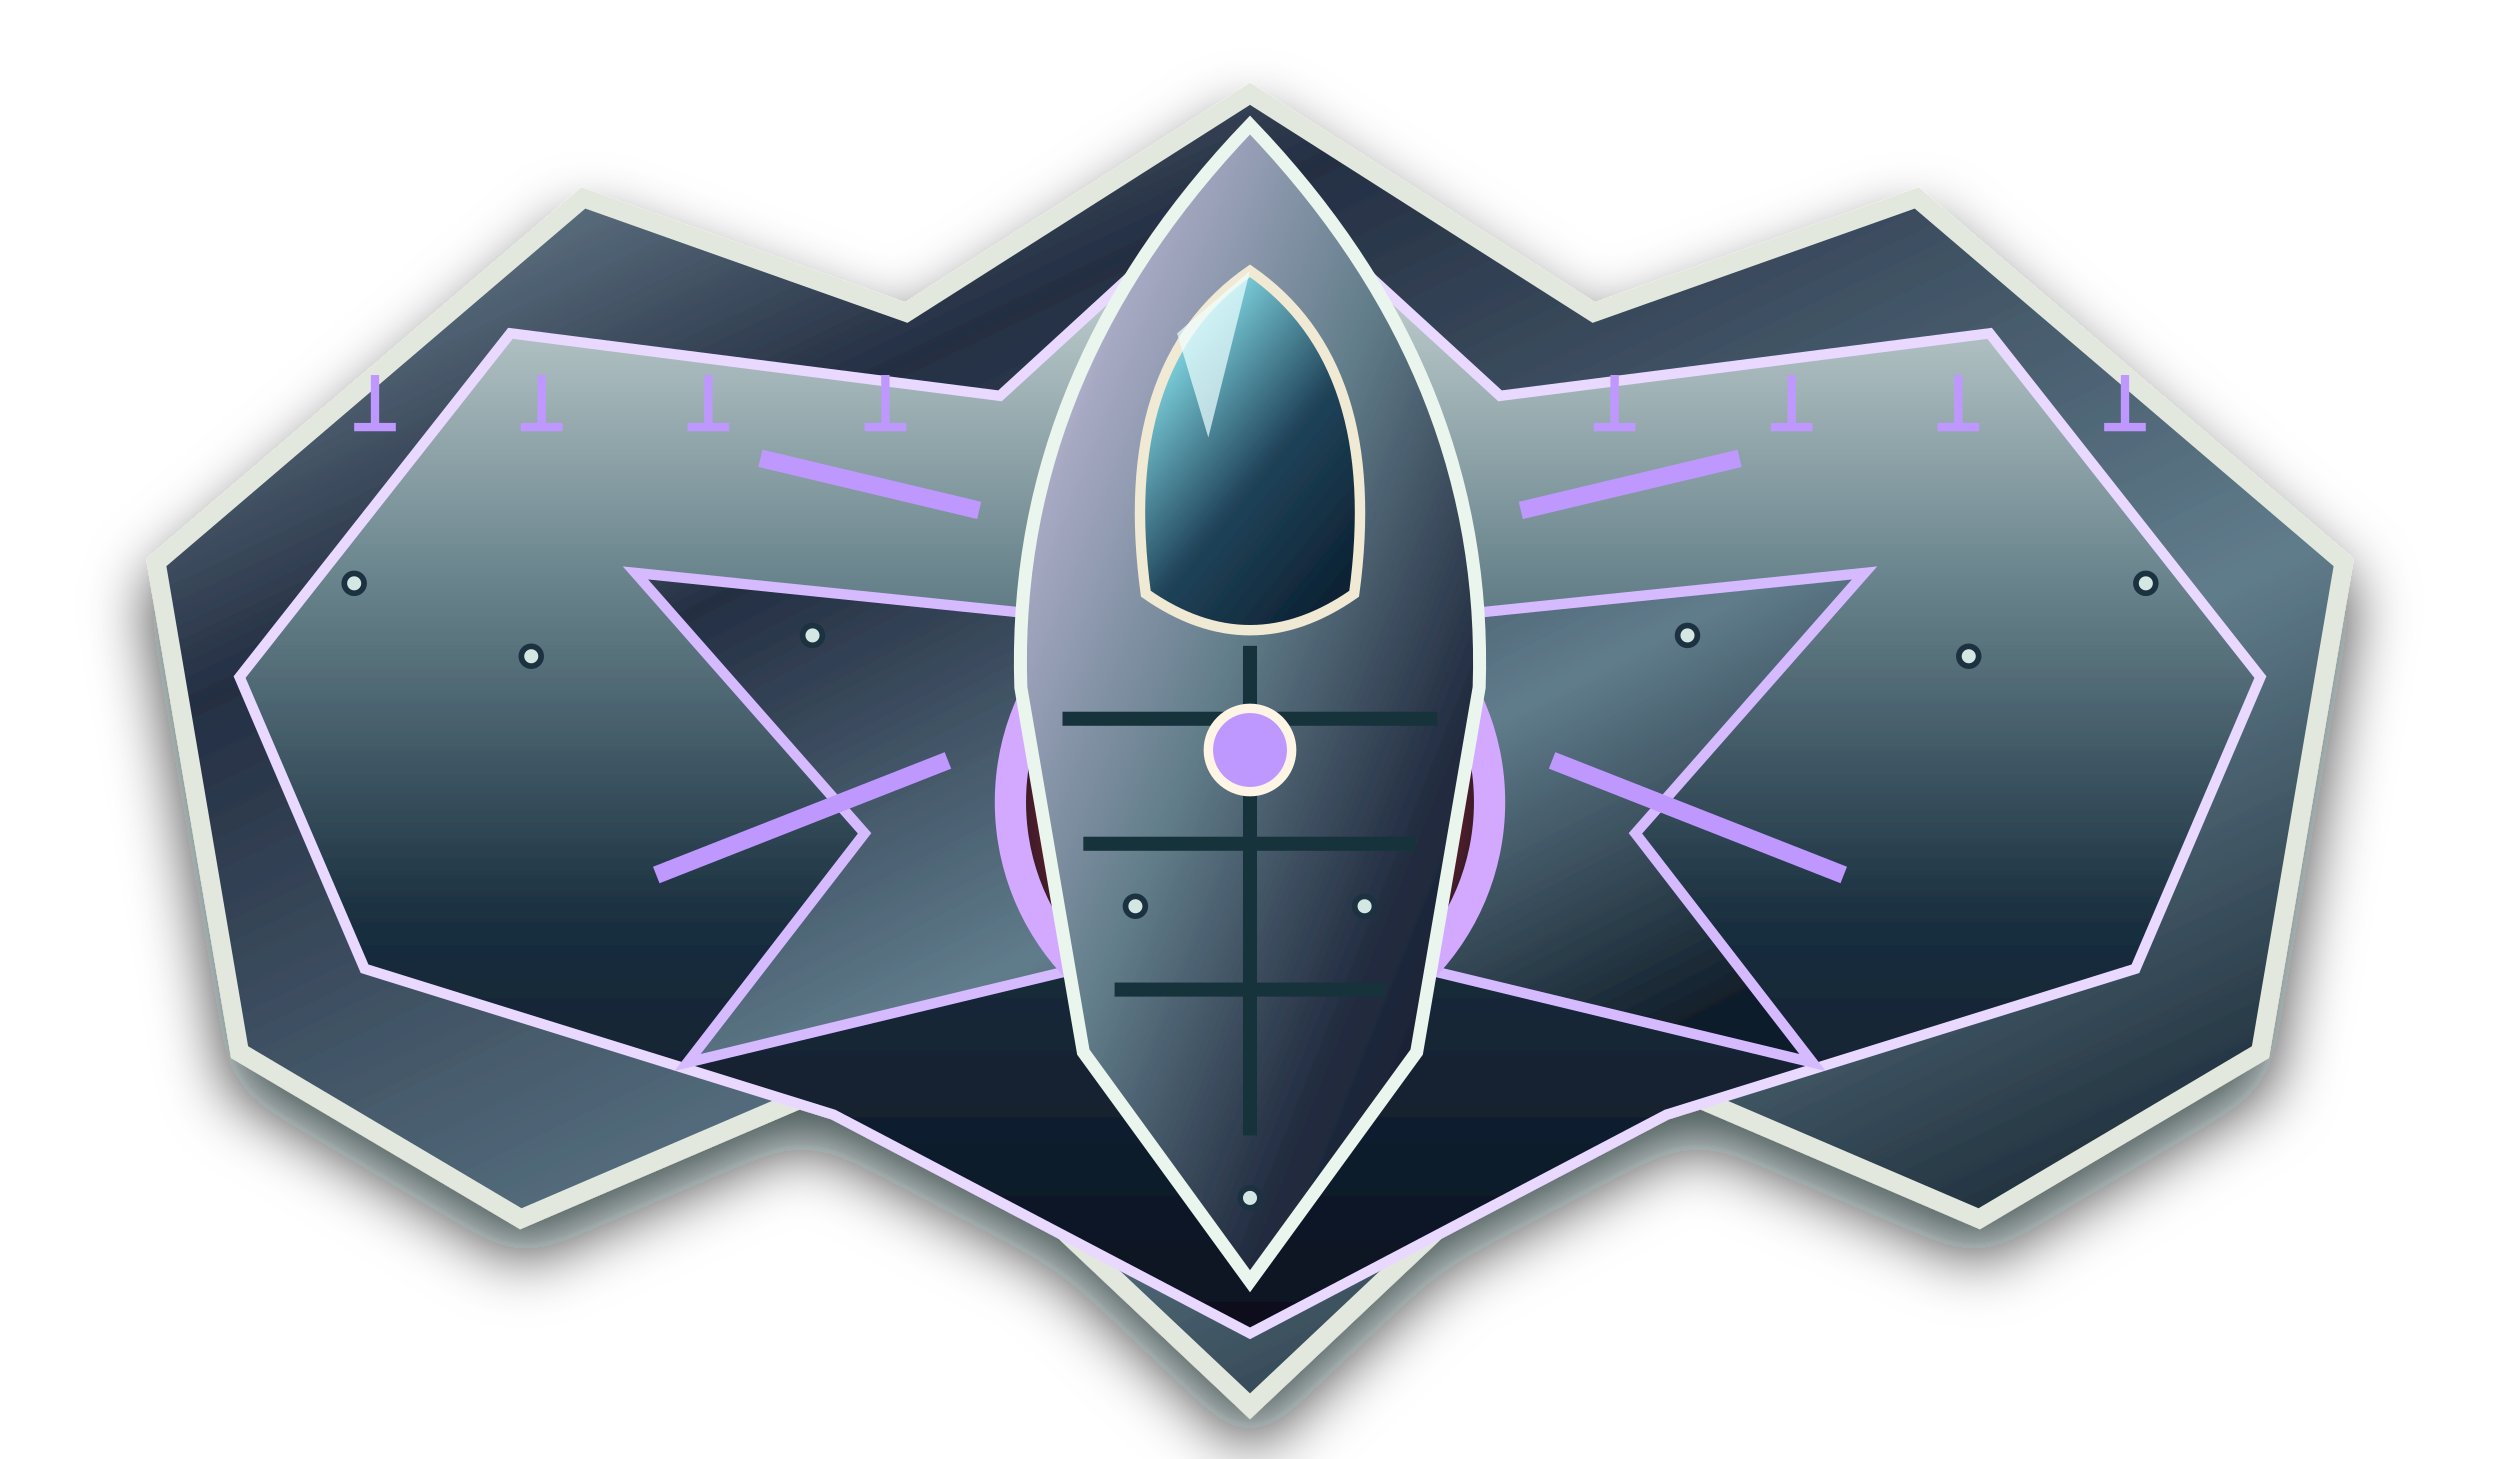
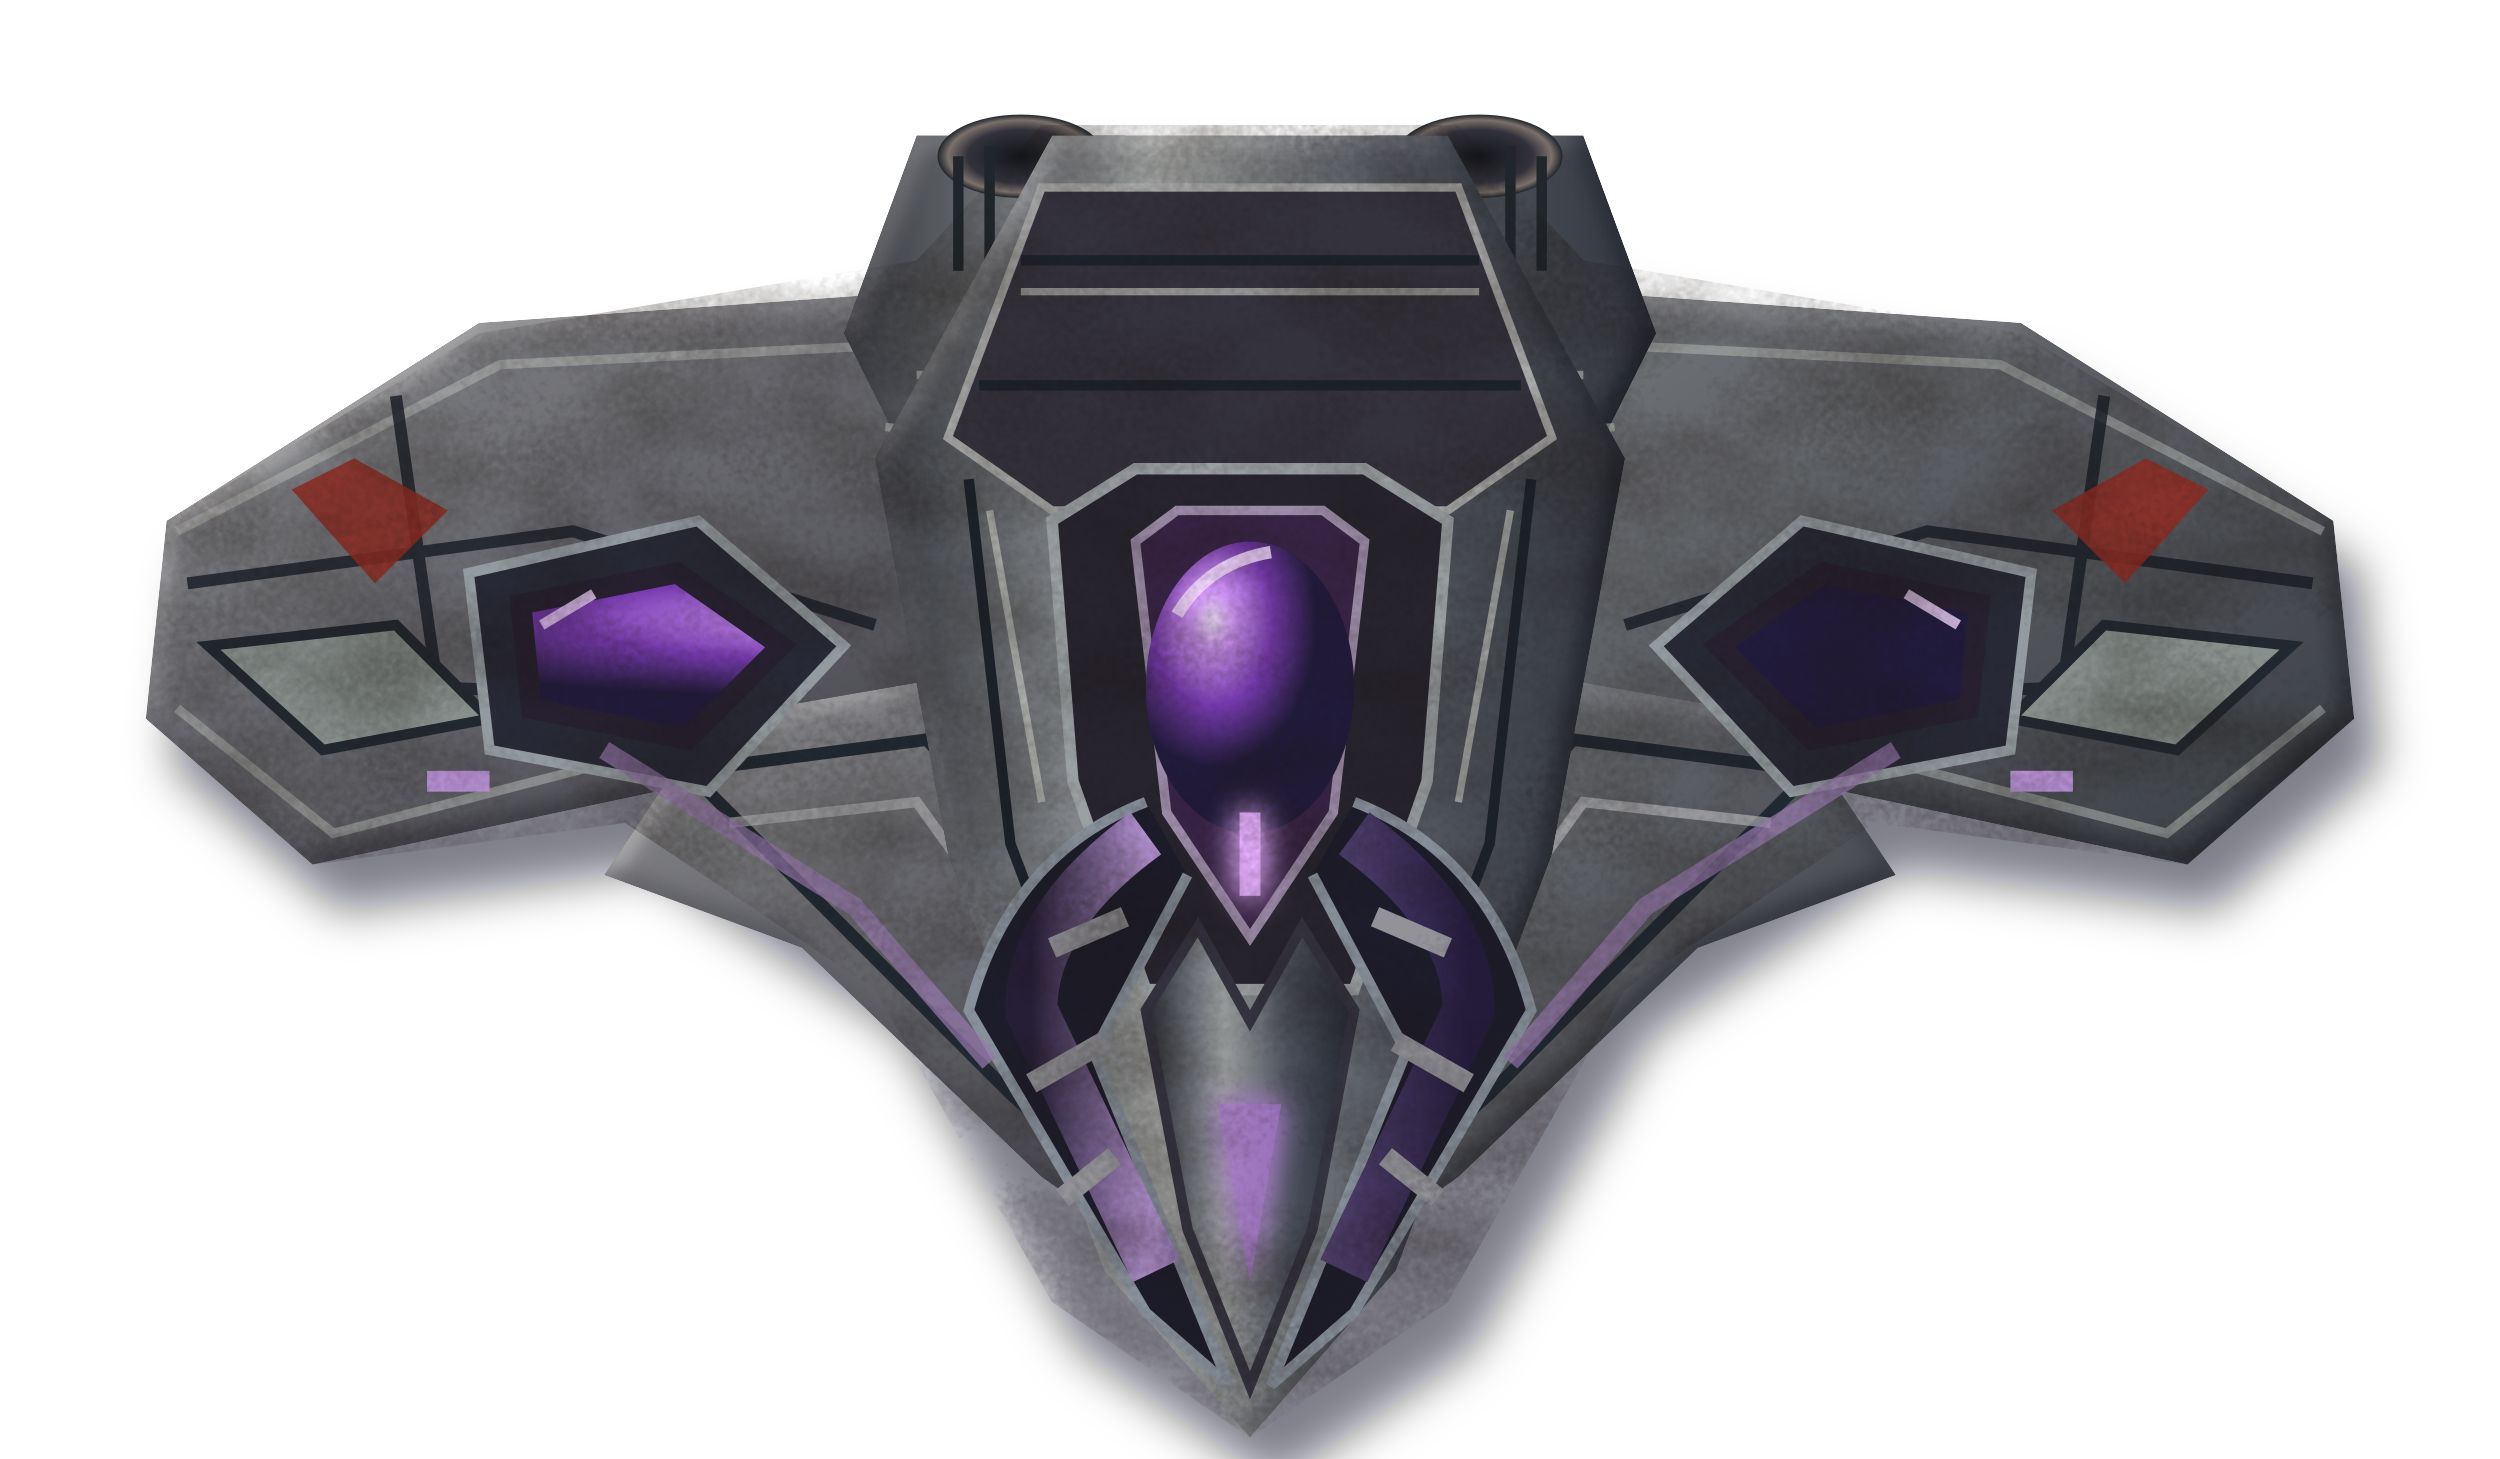
- <svg xmlns="http://www.w3.org/2000/svg" width="240" height="140" viewBox="0 0 240 140">
+ <svg xmlns="http://www.w3.org/2000/svg" xmlns:xlink="http://www.w3.org/1999/xlink" width="240" height="140" viewBox="0 0 240 140">
  <defs>
-     <linearGradient id="hull" x1="0" y1="0" x2="1" y2="1">
-       <stop stop-color="#f6fbf6" />
-       <stop offset=".19" stop-color="#a7a9c3" />
-       <stop offset=".46" stop-color="#627d8a" />
-       <stop offset=".73" stop-color="#242e42" />
-       <stop offset="1" stop-color="#090f1e" />
+     <filter id="bevel" x="-5%" y="-5%" width="110%" height="110%" color-interpolation-filters="sRGB">
+       <feGaussianBlur in="SourceAlpha" stdDeviation="1.1" result="height" />
+       <feDiffuseLighting in="height" surfaceScale="2.6" diffuseConstant="1.18" lighting-color="#fff" result="diffuse">
+         <feDistantLight azimuth="225" elevation="52" />
+       </feDiffuseLighting>
+       <feSpecularLighting in="height" surfaceScale="2.6" specularConstant=".75" specularExponent="18" lighting-color="#fff4df" result="specular">
+         <feDistantLight azimuth="225" elevation="44" />
+       </feSpecularLighting>
+       <feComposite in="SourceGraphic" in2="diffuse" operator="arithmetic" k1="1" result="lit" />
+       <feComposite in="specular" in2="SourceAlpha" operator="in" result="gloss" />
+       <feComposite in="gloss" in2="lit" operator="arithmetic" k2=".38" k3="1" result="shaded" />
+       <feComposite in="shaded" in2="SourceAlpha" operator="in" />
+     </filter>
+     <filter id="grime" x="0" y="0" width="100%" height="100%" color-interpolation-filters="sRGB">
+       <feTurbulence type="fractalNoise" baseFrequency=".07 .12" numOctaves="3" seed="47" result="mottle" />
+       <feTurbulence type="fractalNoise" baseFrequency="1.4" numOctaves="2" seed="5" result="grain" />
+       <feComposite in="mottle" in2="grain" operator="arithmetic" k2=".7" k3=".3" />
+       <feColorMatrix type="matrix" values="0 0 0 0 .1  0 0 0 0 .07  0 0 0 0 .05  -1.6 0 0 0 1.05" />
+       <feComposite in2="SourceAlpha" operator="in" />
+     </filter>
+     <filter id="shadow" x="-20%" y="-20%" width="140%" height="150%">
+       <feGaussianBlur in="SourceAlpha" stdDeviation="2.2" />
+       <feOffset dx="2.5" dy="4.5" result="blur" />
+       <feFlood flood-color="#02070d" flood-opacity=".5" />
+       <feComposite in2="blur" operator="in" />
+     </filter>
+     <filter id="glow" x="-200%" y="-200%" width="500%" height="500%">
+       <feGaussianBlur stdDeviation="1.5" result="halo" />
+       <feMerge>
+         <feMergeNode in="halo" />
+         <feMergeNode in="halo" />
+         <feMergeNode in="SourceGraphic" />
+       </feMerge>
+     </filter>
+     <linearGradient id="armorL" x1="0" y1="0" x2=".75" y2="1">
+       <stop stop-color="#87888b" />
+       <stop offset=".37" stop-color="#62636b" />
+       <stop offset="1" stop-color="#303039" />
    </linearGradient>
-     <linearGradient id="wing" x1="0" y1="0" x2=".8" y2="1">
-       <stop stop-color="#8eabb7" />
-       <stop offset=".29" stop-color="#242e42" />
-       <stop offset=".69" stop-color="#607c8b" />
-       <stop offset="1" stop-color="#101d29" />
+     <linearGradient id="armorR" x1="0" y1="0" x2="1" y2="1">
+       <stop stop-color="#71747a" />
+       <stop offset=".55" stop-color="#464951" />
+       <stop offset="1" stop-color="#252b34" />
    </linearGradient>
-     <linearGradient id="glass" x1=".15" y1="0" x2=".9" y2="1">
-       <stop stop-color="#e6faff" />
-       <stop offset=".18" stop-color="#76c7d4" />
-       <stop offset=".55" stop-color="#204359" />
-       <stop offset="1" stop-color="#091c2d" />
+     <linearGradient id="body" x1="0" x2="1">
+       <stop stop-color="#292c34" />
+       <stop offset=".29" stop-color="#81858b" />
+       <stop offset=".38" stop-color="#989b9b" />
+       <stop offset=".68" stop-color="#4c515d" />
+       <stop offset="1" stop-color="#252934" />
    </linearGradient>
-     <radialGradient id="core">
-       <stop stop-color="#fff5da" />
-       <stop offset=".28" stop-color="#bf98ff" />
-       <stop offset=".72" stop-color="#912c35" />
-       <stop offset="1" stop-color="#251624" />
+     <linearGradient id="conduit" x1="0" x2="1">
+       <stop stop-color="#251e36" />
+       <stop offset=".27" stop-color="#b896d7" />
+       <stop offset=".46" stop-color="#775f9e" />
+       <stop offset="1" stop-color="#241c3e" />
+     </linearGradient>
+     <radialGradient id="reactor" cx=".32" cy=".27">
+       <stop stop-color="#f7e5ff" />
+       <stop offset=".2" stop-color="#d498fc" />
+       <stop offset=".58" stop-color="#7539ac" />
+       <stop offset="1" stop-color="#211b3d" />
    </radialGradient>
-     <linearGradient id="steel" x1="0" y1="0" x2="0" y2="1">
-       <stop stop-color="#e1eae7" />
-       <stop offset=".36" stop-color="#67828b" />
-       <stop offset=".65" stop-color="#192e3e" />
-       <stop offset="1" stop-color="#090f1d" />
-     </linearGradient>
-     <filter id="shadow" x="-25%" y="-25%" width="150%" height="160%">
-       <feDropShadow dx="0" dy="3" stdDeviation="3" flood-color="#030c17" flood-opacity=".72" />
-     </filter>
+     <radialGradient id="nozzle">
+       <stop stop-color="#121519" />
+       <stop offset=".64" stop-color="#33323b" />
+       <stop offset=".87" stop-color="#7b706b" />
+       <stop offset="1" stop-color="#20262c" />
+     </radialGradient>
+     <g id="airframe">
+       <path d="M100 12 140 12l12 13 42 7 30 18 2 19-16 14-30-4-24 16-17 30-19 13-19-13-17-30-24-16-30 4-16-14 2-19 30-18 42-7Z" />
+     </g>
  </defs>
-   <g filter="url(#shadow)">
-     <path d="M120 9 153 30 184 19 225 54 217 101 190 117 155 102 120 135 85 102 50 117 23 101 15 54 56 19 87 30Z" fill="url(#wing)" stroke="#e3e8df" stroke-width="1.8" />
-     <path d="M120 16 144 38 191 32 217 65 205 93 160 107 120 128 80 107 35 93 23 65 49 32 96 38Z" fill="url(#steel)" stroke="#e9d8ff" />
-     <path d="M120 25 140 59 179 55 157 80 174 102 120 89 66 102 83 80 61 55 100 59Z" fill="url(#wing)" stroke="#d5baff" />
-     <circle cx="120" cy="77" r="23" fill="url(#core)" stroke="#d2a9ff" stroke-width="3" />
-     <path d="M120 12Q97 36 98 66L104 101 120 123 136 101 142 66Q143 36 120 12Z" fill="url(#hull)" stroke="#eaf5ed" stroke-width="1.25" />
-     <path d="M120 26Q107 35 110 57Q120 64 130 57Q133 35 120 26Z" fill="url(#glass)" stroke="#f0e9d4" />
-     <path d="M113 32 120 26 116 42" fill="#eeffff" opacity=".7" />
-     <path d="M102 69h36 M104 81h32 M107 95h26 M120 62v47" fill="none" stroke="#18313b" stroke-width="1.35" />
-     <path d="M73 44 94 49 M167 44 146 49 M63 84 91 73 M177 84 149 73" stroke="#bf98ff" stroke-width="1.7" />
-     <path d="M36 36v5 m-2 0h4" stroke="#bf98ff" stroke-width=".8" />
-     <path d="M52 36v5 m-2 0h4" stroke="#bf98ff" stroke-width=".8" />
-     <path d="M68 36v5 m-2 0h4" stroke="#bf98ff" stroke-width=".8" />
-     <path d="M85 36v5 m-2 0h4" stroke="#bf98ff" stroke-width=".8" />
-     <path d="M155 36v5 m-2 0h4" stroke="#bf98ff" stroke-width=".8" />
-     <path d="M172 36v5 m-2 0h4" stroke="#bf98ff" stroke-width=".8" />
-     <path d="M188 36v5 m-2 0h4" stroke="#bf98ff" stroke-width=".8" />
-     <path d="M204 36v5 m-2 0h4" stroke="#bf98ff" stroke-width=".8" />
-     <circle cx="34" cy="56" r=".95" fill="#d4e7e2" stroke="#1b3341" stroke-width=".55" />
-     <circle cx="51" cy="63" r=".95" fill="#d4e7e2" stroke="#1b3341" stroke-width=".55" />
-     <circle cx="78" cy="61" r=".95" fill="#d4e7e2" stroke="#1b3341" stroke-width=".55" />
-     <circle cx="206" cy="56" r=".95" fill="#d4e7e2" stroke="#1b3341" stroke-width=".55" />
-     <circle cx="189" cy="63" r=".95" fill="#d4e7e2" stroke="#1b3341" stroke-width=".55" />
-     <circle cx="162" cy="61" r=".95" fill="#d4e7e2" stroke="#1b3341" stroke-width=".55" />
-     <circle cx="109" cy="87" r=".95" fill="#d4e7e2" stroke="#1b3341" stroke-width=".55" />
-     <circle cx="131" cy="87" r=".95" fill="#d4e7e2" stroke="#1b3341" stroke-width=".55" />
-     <circle cx="120" cy="115" r=".95" fill="#d4e7e2" stroke="#1b3341" stroke-width=".55" />
-     <circle cx="120" cy="72" r="4" fill="#bf98ff" stroke="#fff5e5" stroke-width=".9" />
+   <use href="#airframe" xlink:href="#airframe" filter="url(#shadow)" />
+   <g filter="url(#bevel)">
+     <path d="M102 27 46 31 16 50 14 69 30 83 63 76 91 98 108 71Z" fill="url(#armorL)" />
+     <path d="M138 27 194 31 224 50 226 69 210 83 177 76 149 98 132 71Z" fill="url(#armorR)" />
  </g>
+   <path d="M17 51 48 35 88 33m135 18-31-16-40-2M17 68l15 12 31-8 31 22m129-26-15 12-31-8-31 22" fill="none" stroke="#bdc0bb" stroke-width=".9" opacity=".48" />
+   <path d="M38 38 42 66 67 67 89 88m113-50-4 28-25 1-22 21M18 56l37-5 29 9m138-4-37-5-29 9" fill="none" stroke="#171c25" stroke-width="1.15" opacity=".8" />
+   <path d="M20 62 38 60 47 69 31 72Z M220 62l-18-2-9 9 16 3Z" fill="#87908d" stroke="#222830" stroke-width="1" />
+   <path d="M28 47 34 44l9 5-7 7Z M212 47l-6-3-9 5 7 7Z" fill="#8f2a22" opacity=".85" />
+   <g filter="url(#bevel)">
+     <path d="M68 69 91 65 111 85 120 127 100 113 77 91 58 84Z" fill="url(#armorL)" />
+     <path d="M172 69 149 65 129 85 120 127 140 113 163 91 182 84Z" fill="url(#armorR)" />
+   </g>
+   <path d="M66 74 89 71 106 91l10 31-19-17-20-20Zm108 0-23-3-17 20-10 31 19-17 20-20Z" fill="none" stroke="#202831" stroke-width="1.2" />
+   <path d="m70 79 18-2 13 18m69-16-18-2-13 18" fill="none" stroke="#b9b8bb" opacity=".65" />
+   <g filter="url(#bevel)">
+     <path d="m81 32 7-19h20l8 28-12 12-15-5Z M159 32l-7-19h-20l-8 28 12 12 15-5Z" fill="url(#body)" />
+   </g>
+   <ellipse cx="98" cy="15" rx="8" ry="4" fill="url(#nozzle)" />
+   <ellipse cx="142" cy="15" rx="8" ry="4" fill="url(#nozzle)" />
+   <path d="M92 15v11m3-12v12m6-12v12m3-11v11m32-11v11m3-12v12m6-12v12m3-11v11" stroke="#20262b" stroke-width="1" />
+   <path d="M88 36h21m22 0h21m-67 5 23 2m24 0 23-2" stroke="#bac0b9" stroke-width=".8" opacity=".56" />
+   <path d="M101 13h38l17 31-7 38-15 40-14 16-14-16-15-40-7-38Z" fill="url(#body)" filter="url(#bevel)" />
+   <path d="M100 18h40l9 24-10 7h-38l-10-7Z" fill="#34323d" stroke="#a7a8a8" stroke-width=".8" />
+   <path d="M98 25h44m-48 12h52M93 46l4 35 14 37m36-72-4 35-14 37" fill="none" stroke="#1c222b" stroke-width="1" />
+   <path d="M98 28h44M95 49l5 28m45-28-5 28" fill="none" stroke="#d1d2ca" stroke-width=".7" opacity=".6" />
+   <path d="M101 50 109 45h22l8 5-2 25-7 20-20 0-7-20Z" fill="#27242f" stroke="#9ba0a3" stroke-width="1.1" />
+   <path d="M109 52 113 49h14l4 3-3 26-8 12-8-12Z" fill="#392448" stroke="#9d8ca9" stroke-width=".9" />
+   <ellipse cx="120" cy="66" rx="10" ry="14" fill="url(#reactor)" />
+   <path d="M113 59q3-5 9-6" fill="none" stroke="#f7deff" stroke-width="1.2" opacity=".85" />
+   <path d="M110 77q-13 5-17 20l17 29 8 7-13-32 9-17 M130 77q13 5 17 20l-17 29-8 7 13-32-9-17" fill="#1c1c2b" stroke="#87909b" stroke-width="1" />
+   <path d="M110 80q-11 8-11 17l12 25m19-42q11 8 11 17l-12 25" fill="none" stroke="url(#conduit)" stroke-width="5" />
+   <path d="M108 88 101 91m5 9-7 4m8 7-5 4m30-27 7 3m-5 9 7 4m-8 7 5 4" stroke="#929298" stroke-width="2" />
+   <path d="M115 89 120 98l5-9 5 8-4 21-6 15-6-15-4-21Z" fill="url(#body)" stroke="#343340" stroke-width="1" />
+   <path d="M117 106h6l-3 17Z" fill="#a977ce" filter="url(#glow)" opacity=".8" />
+   <path d="M119 78h2v8h-2Z" fill="#e5afff" filter="url(#glow)" />
+   <path d="M45 55 67 50 81 62 68 76 47 72Z M195 55 173 50 159 62 172 76 193 72Z" fill="#272936" stroke="#939ba0" stroke-width="1" />
+   <path d="M50 58 65 55 75 62 66 71 51 68Z M190 58l-15-3-10 7 9 9 15-3Z" fill="url(#reactor)" stroke="#262030" stroke-width="2" />
+   <path d="M52 60 57 57m131 3-5-3" stroke="#f2d7ff" opacity=".8" />
+   <path d="M58 72 82 87l13 15m87-30-24 15-13 15" fill="none" stroke="#9879af" stroke-width="1.8" opacity=".7" />
+   <path d="M41 75h6m152 0h-6" stroke="#bc95dc" stroke-width="2" />
+   <use href="#airframe" xlink:href="#airframe" filter="url(#grime)" opacity=".48" />
</svg>
